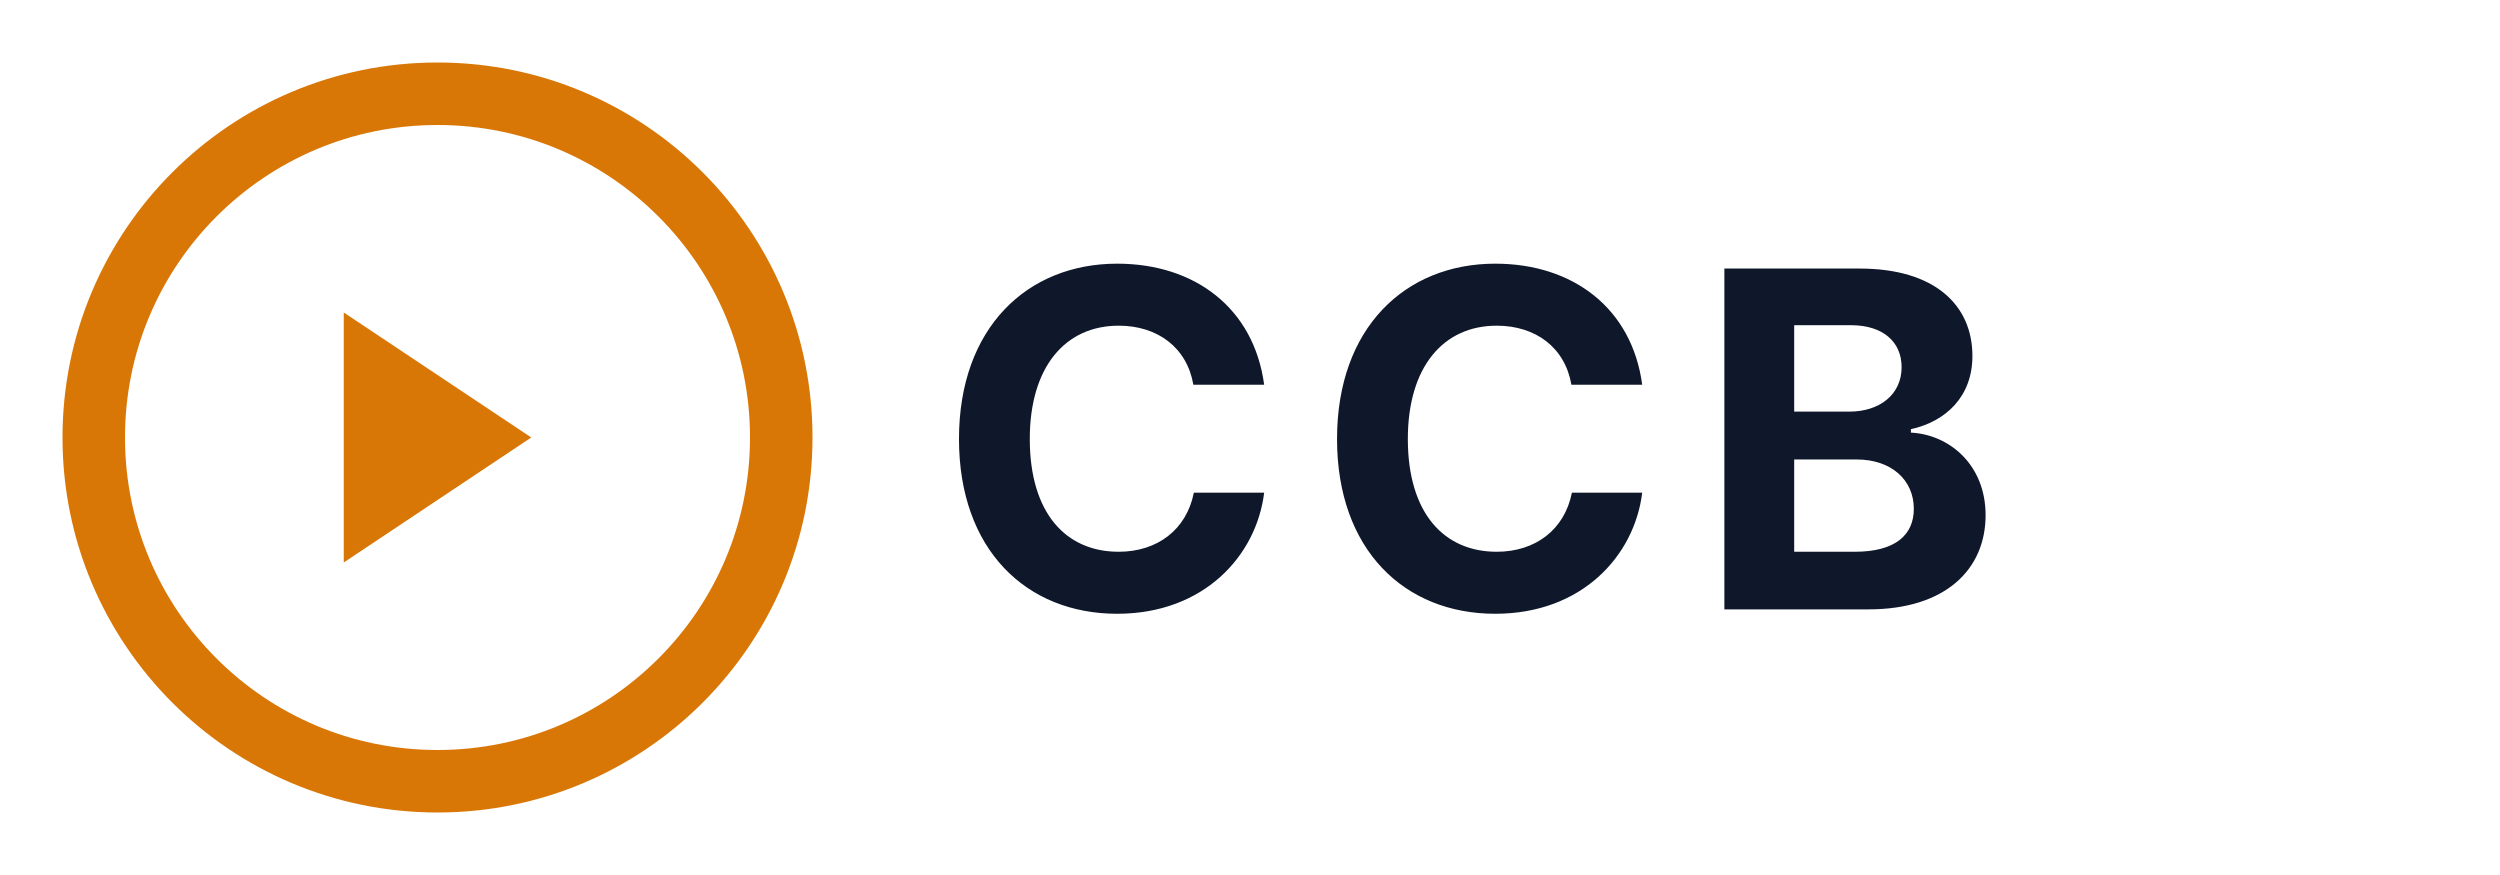
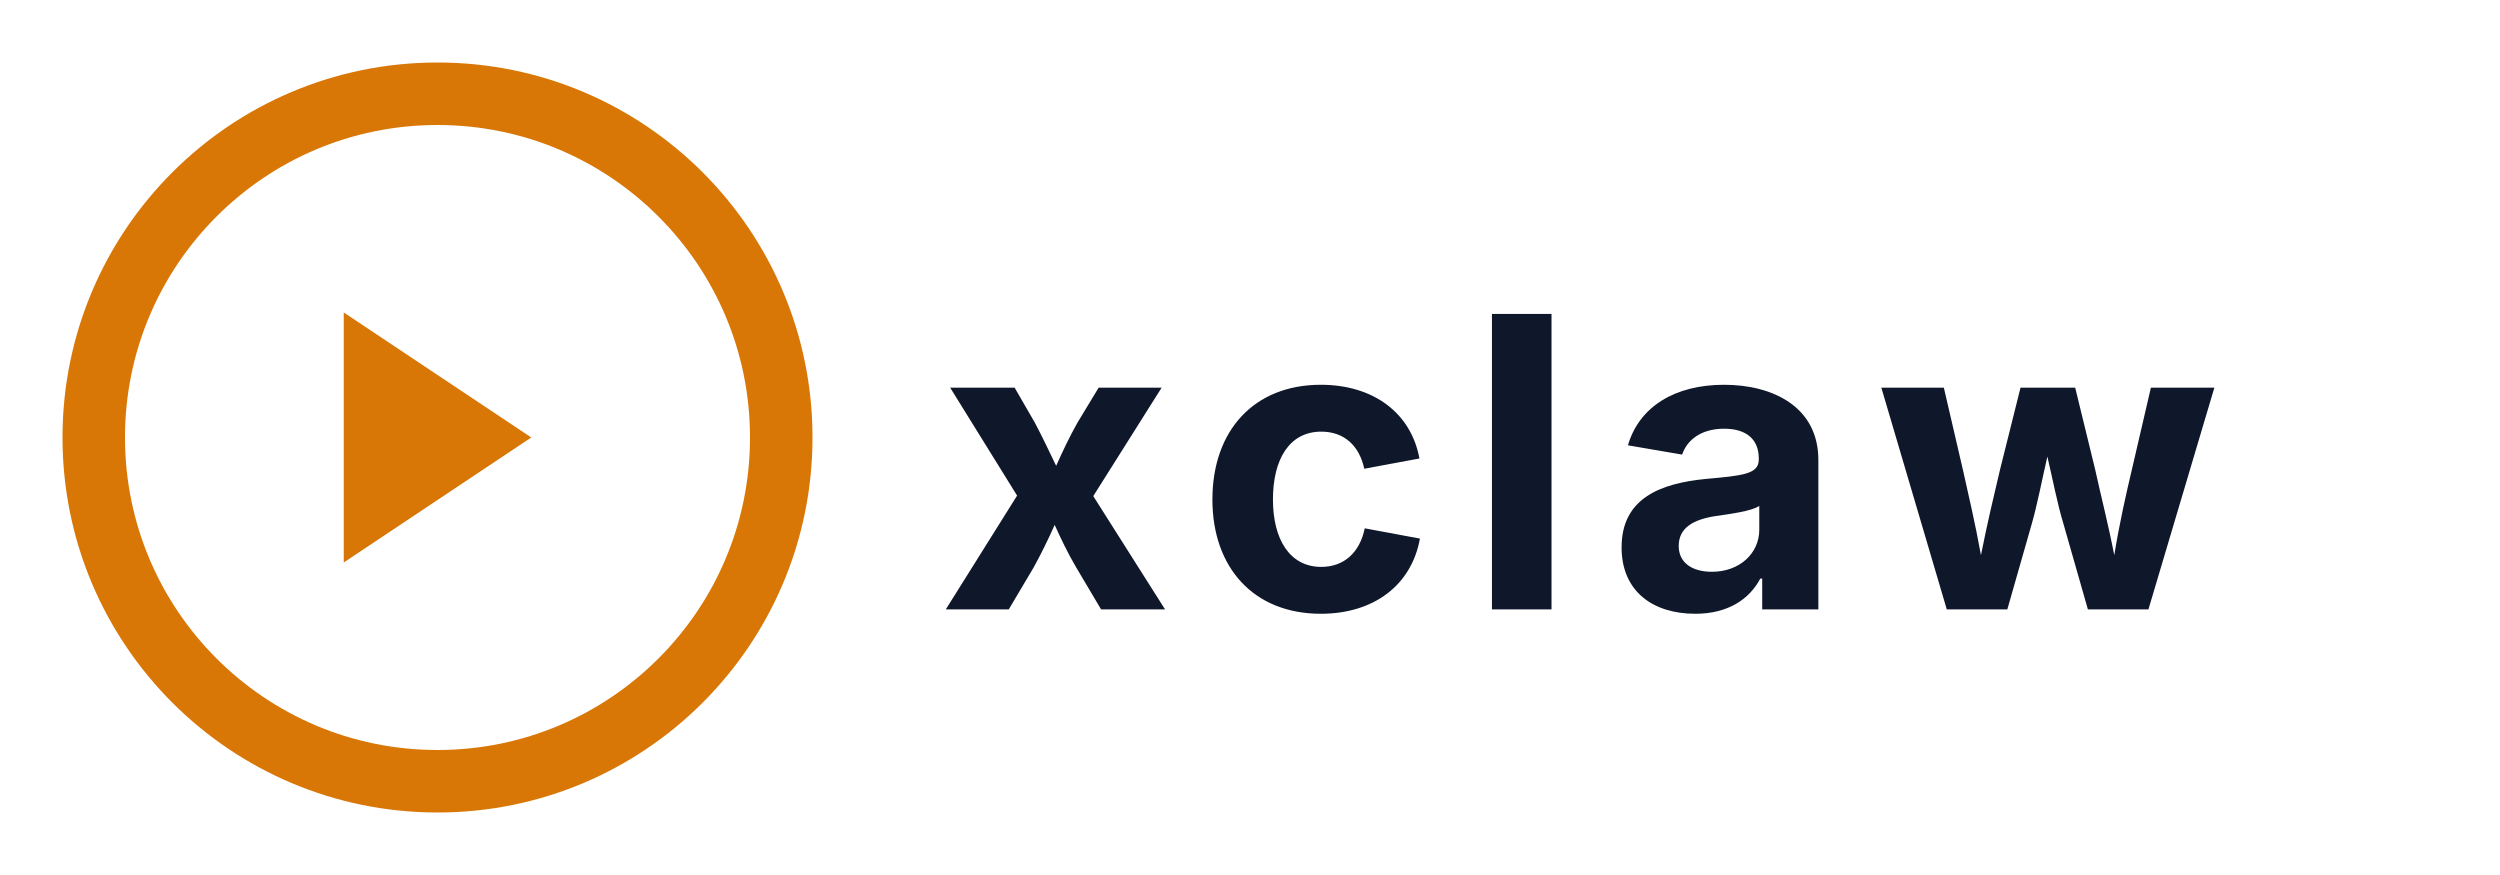
<svg xmlns="http://www.w3.org/2000/svg" viewBox="0 0 80 28" fill="none">
  <circle cx="14" cy="14" r="11" stroke="#D97706" stroke-width="2" fill="none" />
  <path d="M11 10l6 4-6 4V10z" fill="#D97706" />
-   <text x="30" y="19.5" font-family="system-ui, -apple-system, sans-serif" font-size="15" font-weight="700" letter-spacing="1" fill="#0F172A">CCB</text>
+   <text x="30" y="19.5" font-family="system-ui, -apple-system, sans-serif" font-size="13" font-weight="700" letter-spacing="1" fill="#0F172A">xclaw</text>
</svg>
